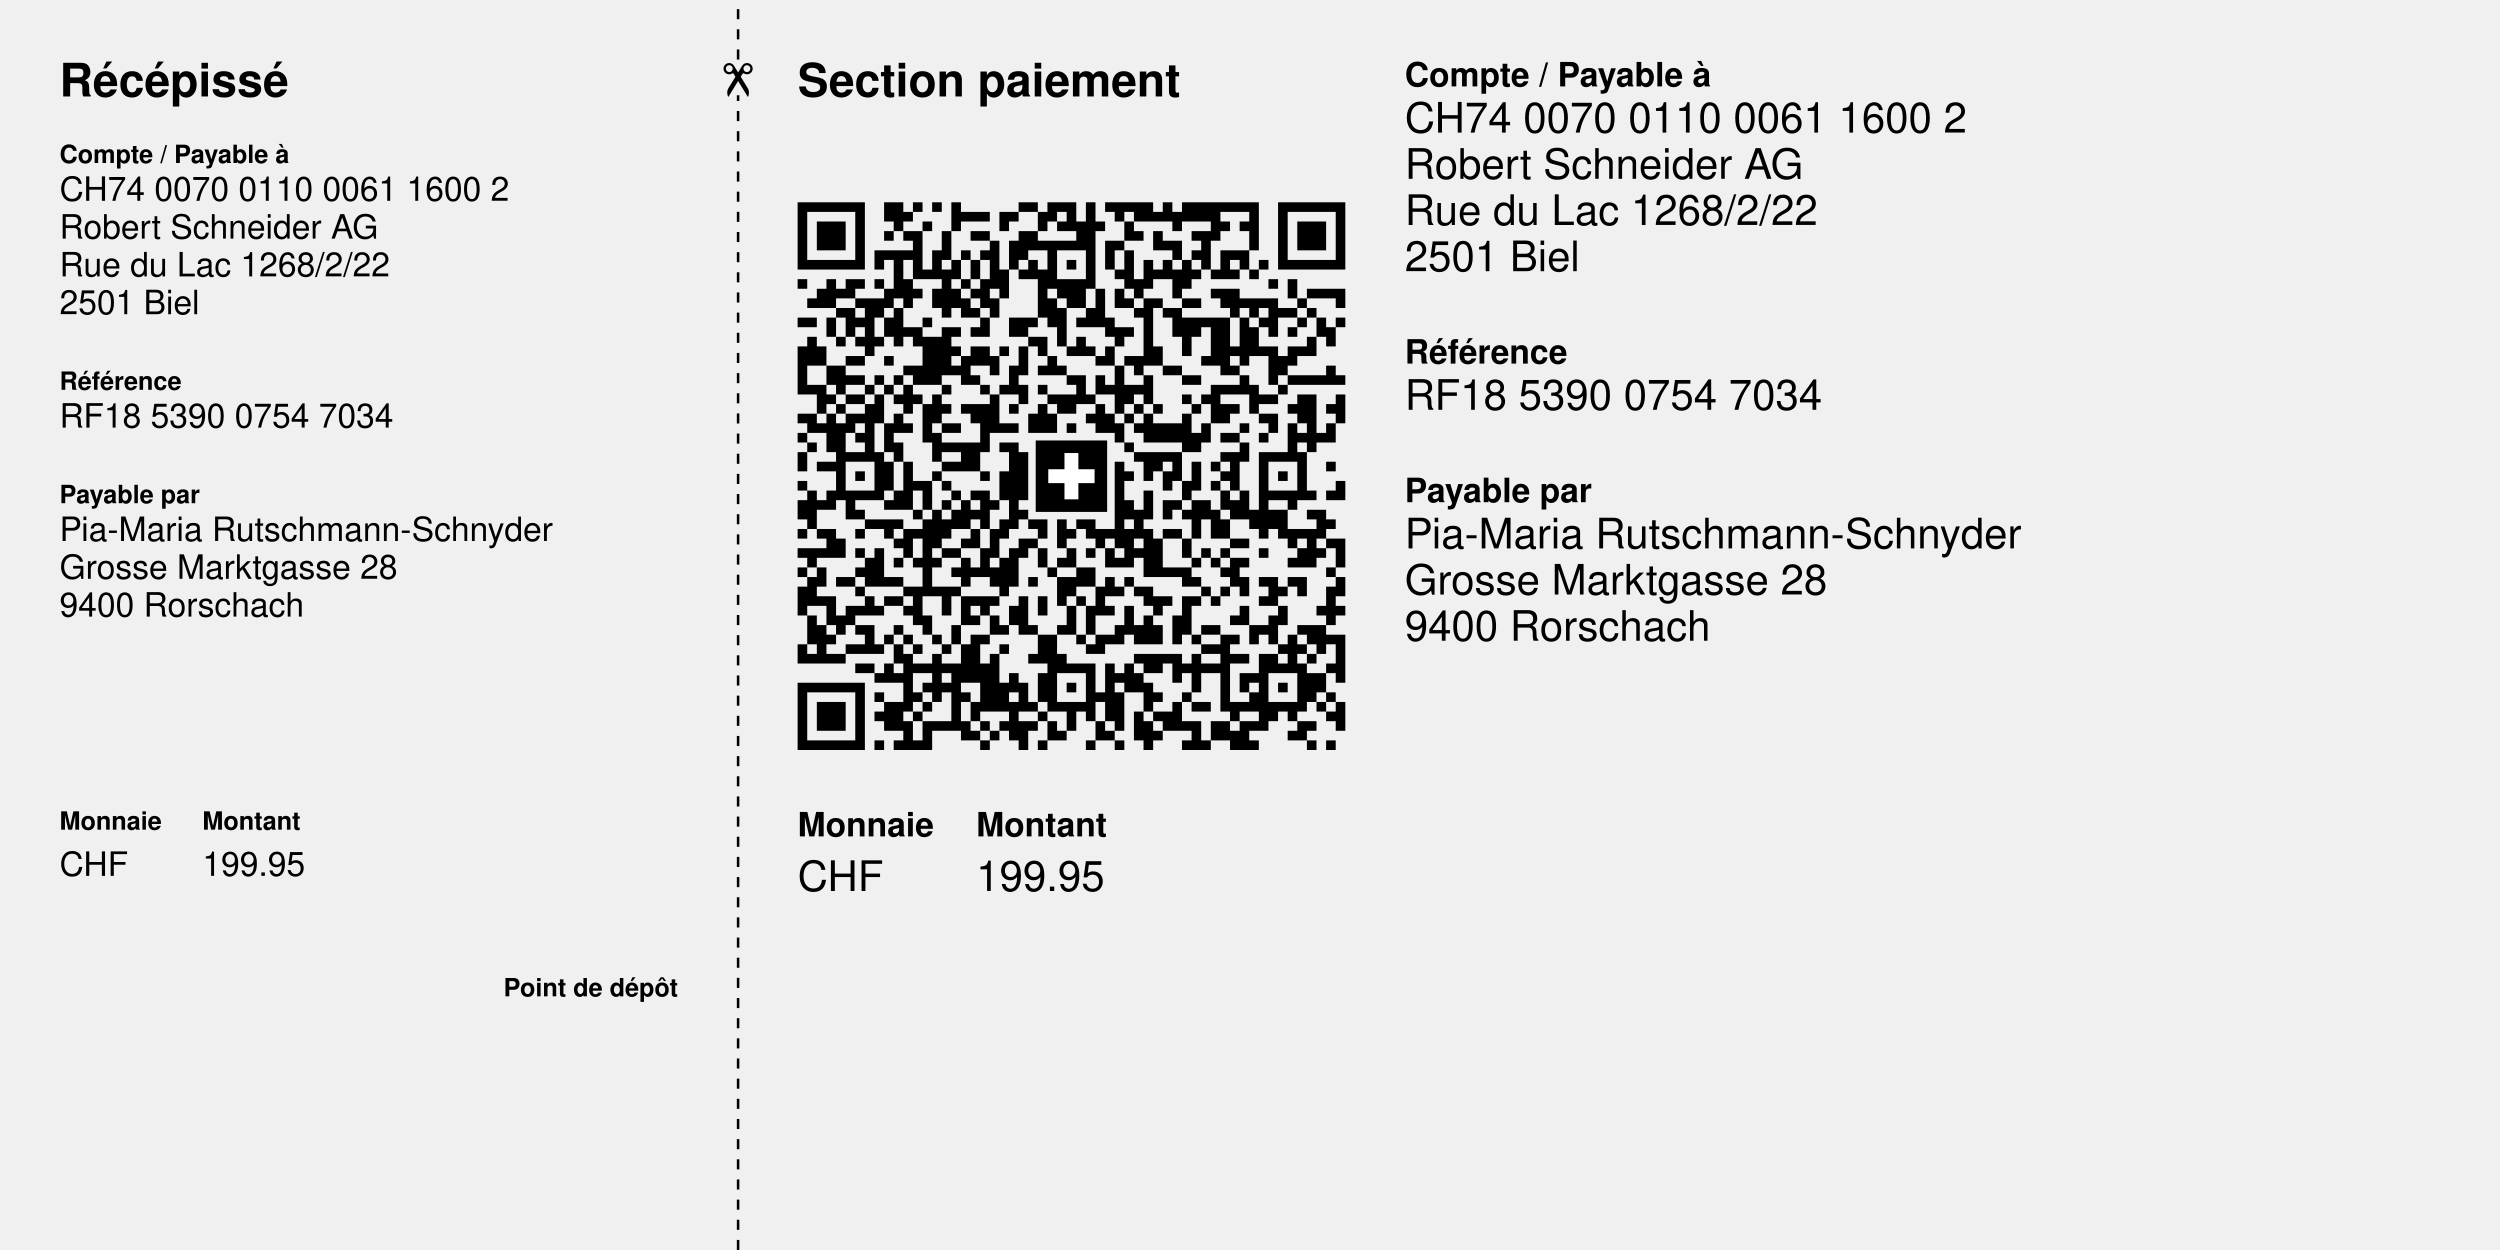
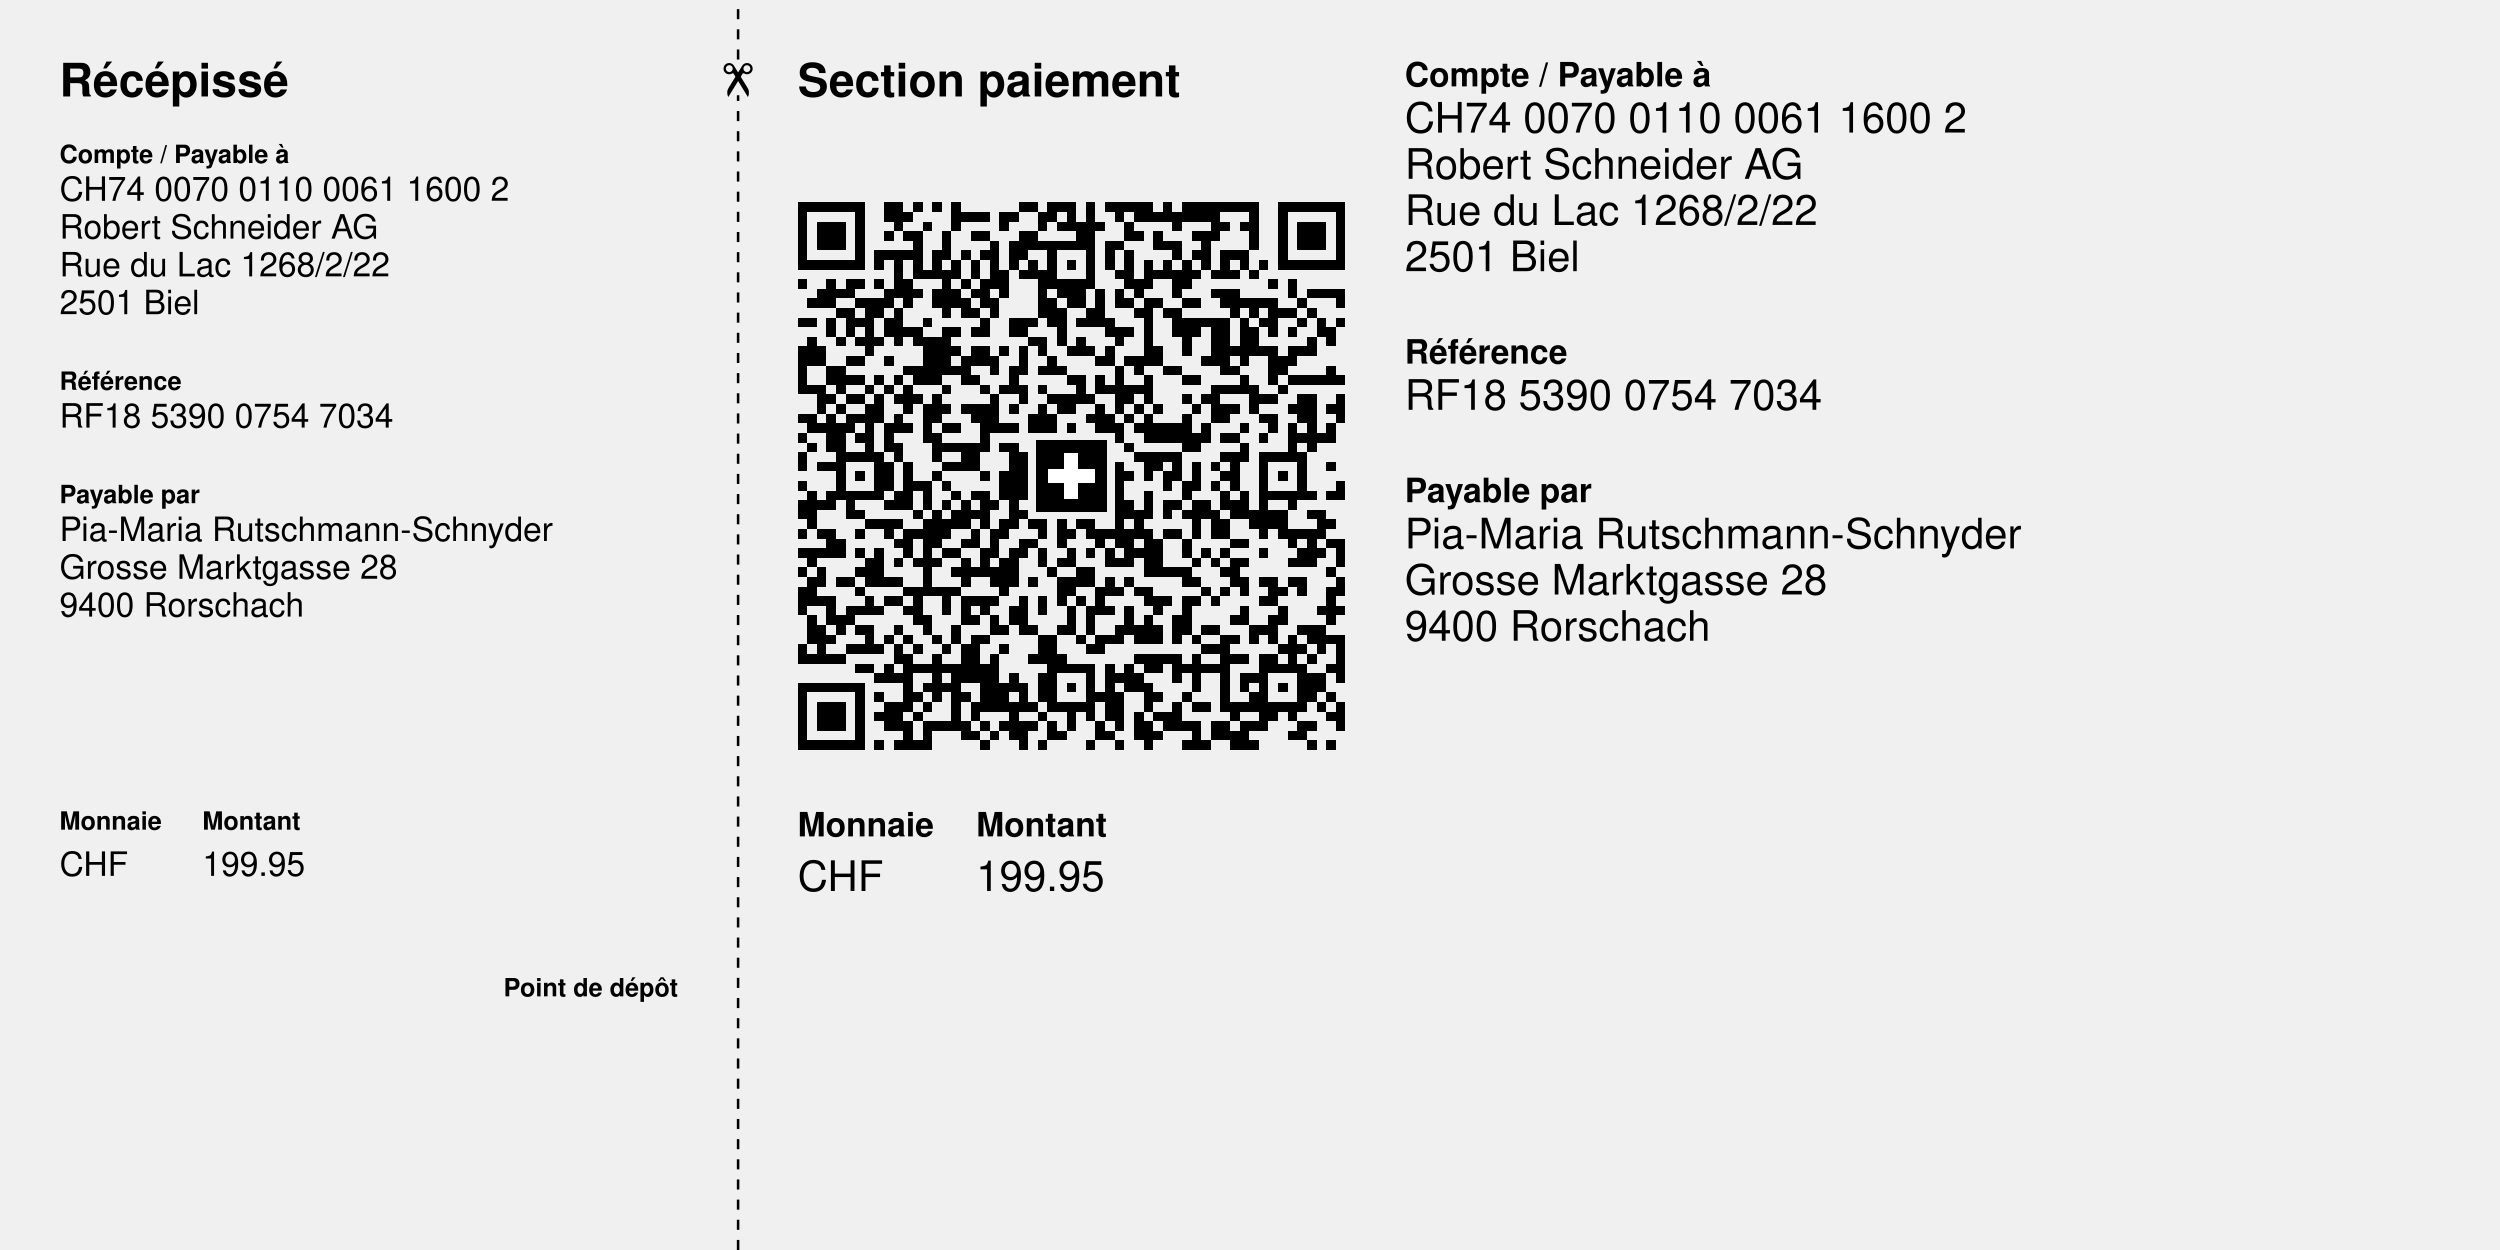
<svg xmlns="http://www.w3.org/2000/svg" width="210mm" height="105mm" version="1.1" viewBox="0 0 595.276 297.638">
  <g font-family="Helvetica,Arial,&quot;Liberation Sans&quot;" transform="translate(0 297.638)">
    <g transform="translate(189.921 0)">
      <text x="0" y="-274.665" font-size="11" font-weight="bold">Section paiement</text>
    </g>
    <g transform="translate(189.921 -119.055) scale(2.288)">
-       <path d="M0,-57h7v1h-7zm9,0h2v2h-2zm3,0h1v1h-1zm2,0h1v1h-1zm2,0h1v3h-1zm7,0h2v1h-2z m3,0h3v1h-3zm4,0h1v9h-1zm2,0h5v1h-5zm6,0h1v2h-1zm2,0h8v1h-8zm10,0h7v1h-7z m-50,1h1v6h-1zm6,0h1v6h-1zm5,0h1v1h-1zm6,0h3v1h-3zm4,0h2v1h-2zm4,0h2v1h-2z m3,0h1v2h-1zm5,0h1v1h-1zm2,0h3v1h-3zm4,0h5v1h-5zm8,0h1v4h-1zm3,0h1v6h-1z m6,0h1v6h-1zm-54,1h3v3h-3zm8,0h1v1h-1zm3,0h1v1h-1zm8,0h1v1h-1zm4,0h1v1h-1z m2,0h1v1h-1zm2,0h1v3h-1zm2,0h1v1h-1zm3,0h1v2h-1zm5,0h1v1h-1zm4,0h2v1h-2z m3,0h1v1h-1zm6,0h3v3h-3zm-43,1h1v1h-1zm2,0h2v1h-2zm4,0h1v3h-1zm3,0h2v1h-2z m5,0h2v2h-2zm12,0h1v1h-1zm2,0h1v2h-1zm4,0h3v1h-3zm-29,1h1v4h-1zm8,0h1v5h-1z m2,0h1v3h-1zm3,0h4v1h-4zm7,0h1v3h-1zm1,0h1v1h-1zm5,0h2v1h-2zm4,0h1v3h-1z m-34,1h4v1h-4zm6,0h1v3h-1zm3,0h1v1h-1zm2,0h1v1h-1zm4,0h1v1h-1zm3,0h1v4h-1z m8,0h1v4h-1zm5,0h1v1h-1zm2,0h1v1h-1zm3,0h3v1h-3zm-43,1h5v1h-5zm7,0h1v1h-1z m2,0h1v4h-1zm6,0h1v2h-1zm2,0h1v2h-1zm6,0h1v2h-1zm4,0h1v1h-1zm8,0h1v3h-1z m2,0h1v2h-1zm2,0h1v3h-1zm4,0h1v2h-1zm2,0h1v1h-1zm2,0h1v1h-1zm3,0h5v1h-5z m-38,1h1v1h-1zm2,0h1v5h-1zm6,0h1v3h-1zm2,0h1v1h-1zm2,0h1v5h-1zm8,0h1v1h-1z m4,0h1v1h-1zm2,0h1v3h-1zm2,0h1v1h-1zm2,0h1v1h-1zm2,0h1v1h-1zm2,0h1v1h-1z m-47,1h1v1h-1zm3,0h1v3h-1zm2,0h2v1h-2zm3,0h1v1h-1zm3,0h1v3h-1zm6,0h1v1h-1z m2,0h1v3h-1zm8,0h3v2h-3zm8,0h1v2h-1zm14,0h1v1h-1zm2,0h1v2h-1zm-49,1h1v2h-1z m2,0h2v1h-2zm5,0h1v2h-1zm3,0h1v1h-1zm2,0h1v2h-1zm2,0h1v2h-1zm2,0h1v1h-1z m13,0h1v4h-1zm2,0h1v2h-1zm10,0h3v1h-3zm10,0h4v1h-4zm-52,1h1v1h-1zm5,0h3v1h-3z m11,0h1v2h-1zm3,0h1v2h-1zm6,0h1v3h-1zm2,0h2v1h-2zm6,0h1v1h-1zm2,0h1v7h-1z m1,0h1v1h-1zm3,0h2v1h-2zm4,0h6v1h-6zm8,0h1v1h-1zm4,0h1v1h-1zm-52,1h2v1h-2z m3,0h1v5h-1zm1,0h1v1h-1zm2,0h1v4h-1zm8,0h1v1h-1zm9,0h1v4h-1zm3,0h1v2h-1z m5,0h1v1h-1zm3,0h2v1h-2zm7,0h1v1h-1zm2,0h1v1h-1zm2,0h3v1h-3zm4,0h1v1h-1z m-53,1h2v1h-2zm3,0h1v2h-1zm2,0h2v1h-2zm4,0h1v2h-1zm4,0h1v1h-1zm6,0h1v2h-1z m3,0h2v2h-2zm2,0h1v1h-1zm5,0h1v1h-1zm3,0h1v2h-1zm7,0h6v1h-6zm7,0h1v5h-1z m2,0h2v1h-2zm4,0h1v1h-1zm2,0h1v2h-1zm2,0h1v1h-1zm-51,1h1v1h-1zm6,0h2v1h-2z m4,0h1v5h-1zm1,0h1v1h-1zm2,0h1v1h-1zm15,0h2v1h-2zm6,0h3v1h-3zm4,0h2v4h-2z m4,0h1v3h-1zm2,0h1v1h-1zm2,0h1v1h-1zm4,0h1v2h-1zm-54,1h1v3h-1zm3,0h1v1h-1z m2,0h1v1h-1zm2,0h1v1h-1zm4,0h3v1h-3zm12,0h2v1h-2zm5,0h1v2h-1zm4,0h1v1h-1z m7,0h1v2h-1zm13,0h1v2h-1zm-53,1h1v5h-1zm2,0h1v2h-1zm11,0h2v4h-2zm3,0h1v1h-1z m2,0h2v2h-2zm3,0h1v1h-1zm2,0h1v3h-1zm2,0h1v1h-1zm3,0h1v1h-1zm2,0h1v1h-1z m2,0h1v2h-1zm5,0h1v2h-1zm8,0h1v1h-1zm3,0h2v1h-2zm3,0h2v1h-2zm-46,1h2v1h-2z m4,0h1v1h-1zm8,0h1v3h-1zm3,0h1v2h-1zm6,0h1v2h-1zm5,0h1v1h-1zm3,0h2v1h-2z m8,0h1v1h-1zm7,0h2v2h-2zm2,0h1v1h-1zm-48,1h2v2h-2zm8,0h2v1h-2zm5,0h1v1h-1z m6,0h1v3h-1zm3,0h1v1h-1zm2,0h1v1h-1zm6,0h1v5h-1zm2,0h1v1h-1zm3,0h2v1h-2z m6,0h2v1h-2zm11,0h1v2h-1zm-50,1h2v1h-2zm3,0h1v1h-1zm2,0h1v1h-1zm2,0h1v1h-1z m6,0h1v1h-1zm10,0h2v1h-2zm3,0h1v2h-1zm5,0h1v3h-1zm4,0h2v1h-2zm6,0h1v2h-1z m3,0h1v1h-1zm2,0h4v1h-4zm5,0h1v1h-1zm-55,1h2v1h-2zm3,0h1v1h-1zm3,0h1v1h-1z m2,0h1v1h-1zm2,0h1v3h-1zm4,0h1v1h-1zm4,0h1v1h-1zm2,0h1v1h-1zm2,0h1v2h-1z m2,0h1v1h-1zm4,0h1v2h-1zm3,0h1v1h-1zm2,0h2v1h-2zm9,0h1v4h-1zm1,0h2v1h-2z m3,0h1v3h-1zm3,0h1v1h-1zm-48,1h2v1h-2zm3,0h2v1h-2zm3,0h1v3h-1zm2,0h1v1h-1z m2,0h1v1h-1zm2,0h1v3h-1zm6,0h1v4h-1zm6,0h3v1h-3zm4,0h1v1h-1zm4,0h1v1h-1z m6,0h1v1h-1zm2,0h1v1h-1zm6,0h2v1h-2zm4,0h2v3h-2zm4,0h1v3h-1zm-54,1h1v1h-1z m2,0h1v1h-1zm3,0h1v6h-1zm6,0h1v4h-1zm2,0h1v1h-1zm2,0h3v1h-3zm5,0h1v1h-1z m3,0h1v3h-1zm2,0h2v1h-2zm4,0h1v3h-1zm4,0h1v1h-1zm2,0h1v1h-1zm4,0h1v1h-1z m3,0h2v1h-2zm7,0h1v1h-1zm4,0h1v1h-1zm-55,1h2v1h-2zm3,0h1v4h-1zm2,0h2v1h-2z m5,0h1v2h-1zm8,0h2v1h-2zm6,0h1v2h-1zm2,0h1v2h-1zm4,0h1v1h-1zm2,0h1v2h-1z m2,0h1v1h-1zm2,0h1v3h-1zm4,0h1v4h-1zm4,0h1v1h-1zm4,0h2v1h-2zm-47,1h2v1h-2z m3,0h1v8h-1zm1,0h1v1h-1zm4,0h1v3h-1zm2,0h1v1h-1zm4,0h2v1h-2zm4,0h1v3h-1z m2,0h2v1h-2zm7,0h1v1h-1zm5,0h1v2h-1zm2,0h1v1h-1zm2,0h3v2h-3zm5,0h1v2h-1z m4,0h1v1h-1zm3,0h1v1h-1zm2,0h1v4h-1zm2,0h1v3h-1zm2,0h1v2h-1zm-55,1h1v1h-1z m6,0h1v1h-1zm8,0h1v3h-1zm27,0h1v2h-1zm3,0h2v1h-2zm4,0h1v1h-1zm4,0h1v1h-1z m2,0h1v1h-1zm-53,1h1v1h-1zm9,0h1v2h-1zm5,0h4v1h-4zm6,0h2v1h-2zm13,0h1v1h-1z m12,0h1v2h-1zm-46,1h1v2h-1zm5,0h2v1h-2zm3,0h1v5h-1zm9,0h2v2h-2zm5,0h2v5h-2z m13,0h5v1h-5zm9,0h2v1h-2zm4,0h1v9h-1zm1,0h2v1h-2zm3,0h1v5h-1zm-50,1h2v1h-2z m7,0h1v3h-1zm2,0h1v5h-1zm4,0h2v1h-2zm18,0h1v9h-1zm3,0h2v1h-2zm3,0h1v2h-1z m2,0h1v3h-1zm2,0h1v1h-1zm2,0h1v3h-1zm10,0h1v1h-1zm-49,1h1v1h-1zm8,0h1v1h-1z m5,0h1v1h-1zm2,0h1v3h-1zm13,0h1v1h-1zm2,0h1v1h-1zm2,0h1v2h-1zm6,0h1v1h-1z m6,0h1v1h-1zm-50,1h1v1h-1zm12,0h2v1h-2zm3,0h1v1h-1zm25,0h1v2h-1zm3,0h1v1h-1z m13,0h1v2h-1zm-55,1h1v4h-1zm2,0h1v2h-1zm2,0h3v1h-3zm5,0h1v2h-1zm3,0h1v2h-1z m3,0h1v1h-1zm2,0h2v1h-2zm18,0h1v3h-1zm8,0h1v2h-1zm2,0h1v3h-1zm3,0h3v1h-3z m4,0h1v1h-1zm2,0h1v1h-1zm-55,1h1v2h-1zm2,0h1v1h-1zm3,0h1v2h-1zm4,0h1v1h-1z m6,0h1v1h-1zm2,0h1v3h-1zm2,0h1v3h-1zm1,0h1v1h-1zm2,0h1v3h-1zm12,0h1v2h-1z m4,0h2v1h-2zm3,0h2v2h-2zm4,0h1v2h-1zm6,0h1v1h-1zm-45,1h1v1h-1zm6,0h1v1h-1z m2,0h1v4h-1zm2,0h1v2h-1zm2,0h1v1h-1zm5,0h1v1h-1zm12,0h1v3h-1zm3,0h1v1h-1z m2,0h1v1h-1zm3,0h1v3h-1zm4,0h1v2h-1zm2,0h2v2h-2zm4,0h2v1h-2zm-46,1h4v1h-4z m6,0h1v8h-1zm2,0h1v2h-1zm6,0h1v2h-1zm3,0h2v1h-2zm3,0h1v3h-1zm2,0h2v1h-2z m12,0h1v2h-1zm3,0h1v2h-1zm10,0h2v1h-2zm-54,1h1v1h-1zm2,0h2v1h-2zm4,0h1v1h-1z m3,0h1v1h-1zm2,0h1v3h-1zm1,0h1v1h-1zm6,0h1v2h-1zm2,0h1v3h-1zm5,0h1v1h-1z m3,0h1v1h-1zm2,0h3v1h-3zm4,0h1v4h-1zm2,0h1v5h-1zm2,0h2v1h-2zm12,0h5v1h-5z m-47,1h2v2h-2zm7,0h1v1h-1zm7,0h1v1h-1zm6,0h2v1h-2zm8,0h1v1h-1zm6,0h1v4h-1z m3,0h1v2h-1zm5,0h2v1h-2zm6,0h1v1h-1zm2,0h1v3h-1zm2,0h2v1h-2zm-55,1h3v1h-3z m6,0h1v1h-1zm2,0h1v4h-1zm7,0h2v1h-2zm4,0h1v3h-1zm3,0h1v4h-1zm1,0h1v1h-1z m2,0h1v2h-1zm3,0h1v2h-1zm2,0h1v1h-1zm2,0h1v2h-1zm3,0h1v1h-1zm7,0h1v1h-1z m2,0h1v1h-1zm4,0h1v1h-1zm4,0h1v2h-1zm2,0h1v1h-1zm2,0h1v2h-1zm-55,1h1v1h-1z m6,0h1v3h-1zm3,0h1v1h-1zm2,0h1v1h-1zm2,0h1v1h-1zm3,0h1v3h-1zm4,0h1v4h-1z m6,0h1v1h-1zm6,0h1v1h-1zm8,0h1v1h-1zm2,0h1v1h-1zm2,0h1v3h-1zm1,0h1v1h-1z m5,0h1v1h-1zm-51,1h1v1h-1zm2,0h1v2h-1zm4,0h1v1h-1zm10,0h1v1h-1zm2,0h1v1h-1z m2,0h1v2h-1zm6,0h1v1h-1zm3,0h2v2h-2zm9,0h3v1h-3zm6,0h1v1h-1zm11,0h1v1h-1z m-54,1h1v3h-1zm3,0h2v1h-2zm5,0h2v1h-2zm15,0h1v1h-1zm3,0h2v2h-2zm5,0h1v2h-1z m2,0h1v1h-1zm6,0h2v1h-2zm6,0h1v2h-1zm2,0h2v1h-2zm3,0h2v1h-2zm5,0h1v2h-1z m-56,1h1v3h-1zm6,0h1v1h-1zm5,0h2v1h-2zm3,0h3v1h-3zm17,0h1v3h-1zm2,0h1v1h-1z m2,0h2v1h-2zm7,0h1v1h-1zm2,0h1v1h-1zm5,0h2v1h-2zm3,0h1v1h-1zm3,0h1v4h-1z m-53,1h2v1h-2zm5,0h1v2h-1zm2,0h2v1h-2zm3,0h1v3h-1zm3,0h1v2h-1zm2,0h4v1h-4z m6,0h1v4h-1zm2,0h1v2h-1zm2,0h1v1h-1zm2,0h1v1h-1zm7,0h3v1h-3zm4,0h1v4h-1z m1,0h1v1h-1zm2,0h1v1h-1zm5,0h2v1h-2zm-45,1h1v2h-1zm2,0h2v1h-2zm3,0h1v1h-1z m3,0h1v1h-1zm6,0h1v2h-1zm2,0h1v1h-1zm3,0h1v2h-1zm6,0h1v3h-1zm2,0h1v3h-1z m2,0h1v1h-1zm2,0h1v3h-1zm3,0h1v1h-1zm9,0h1v2h-1zm4,0h1v2h-1zm4,0h1v1h-1z m2,0h1v1h-1zm-55,1h1v3h-1zm3,0h2v1h-2zm9,0h1v2h-1zm5,0h1v1h-1zm2,0h1v2h-1z m16,0h1v3h-1zm3,0h1v3h-1zm6,0h1v1h-1zm4,0h1v3h-1zm-47,1h1v4h-1zm2,0h1v1h-1z m2,0h2v1h-2zm4,0h1v1h-1zm6,0h1v2h-1zm5,0h1v1h-1zm3,0h1v1h-1zm3,0h1v1h-1z m6,0h1v2h-1zm2,0h1v2h-1zm2,0h1v2h-1zm5,0h2v1h-2zm5,0h2v1h-2zm5,0h3v1h-3z m-49,1h1v1h-1zm4,0h1v2h-1zm2,0h1v1h-1zm2,0h1v1h-1zm3,0h1v1h-1zm4,0h1v5h-1z m1,0h1v1h-1zm6,0h2v3h-2zm4,0h1v1h-1zm2,0h2v1h-2zm10,0h1v1h-1zm3,0h1v8h-1z m1,0h1v1h-1zm2,0h1v1h-1zm4,0h1v4h-1zm2,0h4v1h-4zm-53,1h1v2h-1zm5,0h2v1h-2z m3,0h1v1h-1zm2,0h1v2h-1zm2,0h1v1h-1zm3,0h1v1h-1zm2,0h1v4h-1zm4,0h1v1h-1z m9,0h2v1h-2zm12,0h2v1h-2zm8,0h1v1h-1zm2,0h1v1h-1zm2,0h1v1h-1zm2,0h1v4h-1z m-55,1h1v1h-1zm2,0h2v1h-2zm8,0h1v6h-1zm3,0h1v5h-1zm6,0h1v6h-1zm4,0h1v1h-1z m3,0h1v2h-1zm8,0h5v1h-5zm6,0h1v4h-1zm4,0h2v1h-2zm3,0h1v8h-1zm1,0h1v2h-1z m4,0h1v1h-1zm-47,1h2v1h-2zm3,0h1v2h-1zm3,0h2v1h-2zm3,0h2v1h-2zm4,0h1v5h-1z m7,0h1v5h-1zm2,0h3v1h-3zm4,0h1v6h-1zm2,0h1v3h-1zm2,0h2v1h-2zm3,0h2v1h-2z m3,0h2v1h-2zm8,0h1v1h-1zm2,0h1v5h-1zm3,0h1v1h-1zm-47,1h1v1h-1zm2,0h1v1h-1z m6,0h1v6h-1zm6,0h1v2h-1zm3,0h1v3h-1zm5,0h1v5h-1zm3,0h1v1h-1zm2,0h1v2h-1z m4,0h1v1h-1zm7,0h2v1h-2zm7,0h2v2h-2zm-53,1h7v1h-7zm13,0h1v1h-1zm2,0h1v1h-1z m6,0h1v3h-1zm2,0h1v3h-1zm5,0h1v1h-1zm8,0h1v3h-1zm10,0h1v1h-1zm4,0h1v1h-1z m-50,1h1v6h-1zm6,0h1v6h-1zm2,0h1v1h-1zm4,0h1v1h-1zm5,0h1v1h-1zm14,0h1v1h-1z m2,0h1v4h-1zm4,0h1v1h-1zm3,0h1v1h-1zm7,0h1v2h-1zm6,0h1v1h-1zm2,0h1v1h-1z m-53,1h3v3h-3zm7,0h2v3h-2zm4,0h1v1h-1zm5,0h1v2h-1zm4,0h1v4h-1zm2,0h1v1h-1z m3,0h3v1h-3zm12,0h1v3h-1zm2,0h2v1h-2zm4,0h2v1h-2zm4,0h3v1h-3zm5,0h1v1h-1z m2,0h1v3h-1zm-48,1h1v1h-1zm4,0h1v1h-1zm13,0h1v1h-1zm3,0h1v2h-1zm7,0h1v3h-1z m2,0h2v1h-2zm8,0h1v1h-1zm4,0h1v1h-1zm2,0h1v1h-1zm4,0h1v1h-1zm-44,1h1v3h-1z m2,0h3v1h-3zm4,0h1v2h-1zm2,0h1v1h-1zm2,0h1v1h-1zm2,0h1v3h-1zm1,0h1v1h-1z m2,0h1v2h-1zm5,0h1v2h-1zm5,0h1v3h-1zm2,0h1v1h-1zm2,0h2v1h-2zm3,0h2v2h-2z m3,0h1v3h-1zm1,0h1v1h-1zm5,0h2v1h-2zm-39,1h1v2h-1zm5,0h1v1h-1zm2,0h1v1h-1z m7,0h1v1h-1zm5,0h1v1h-1zm5,0h1v1h-1zm4,0h1v2h-1zm4,0h1v2h-1zm6,0h2v1h-2z m-50,1h5v1h-5zm7,0h1v1h-1zm2,0h1v1h-1zm2,0h1v1h-1zm7,0h1v1h-1zm6,0h1v1h-1z m5,0h1v1h-1zm3,0h1v1h-1zm7,0h1v1h-1zm2,0h1v1h-1zm5,0h1v1h-1zm6,0h1v1h-1z m2,0h1v1h-1z" fill="#000000" />
+       <path fill="#000000" shape-rendering="crispEdges" d="M0,-57h7v1h-7zm9,0h2v2h-2zm3,0h1v1h-1zm2,0h1v1h-1zm2,0h1v3h-1zm7,0h2v1h-2z m3,0h3v1h-3zm4,0h1v9h-1zm2,0h5v1h-5zm6,0h1v2h-1zm2,0h8v1h-8zm10,0h7v1h-7z m-50,1h1v6h-1zm6,0h1v6h-1zm5,0h1v1h-1zm6,0h3v1h-3zm4,0h2v1h-2zm4,0h2v1h-2z m3,0h1v2h-1zm5,0h1v1h-1zm2,0h3v1h-3zm4,0h5v1h-5zm8,0h1v4h-1zm3,0h1v6h-1z m6,0h1v6h-1zm-54,1h3v3h-3zm8,0h1v1h-1zm3,0h1v1h-1zm8,0h1v1h-1zm4,0h1v1h-1z m2,0h1v1h-1zm2,0h1v3h-1zm2,0h1v1h-1zm3,0h1v2h-1zm5,0h1v1h-1zm4,0h2v1h-2z m3,0h1v1h-1zm6,0h3v3h-3zm-43,1h1v1h-1zm2,0h2v1h-2zm4,0h1v3h-1zm3,0h2v1h-2z m5,0h2v2h-2zm12,0h1v1h-1zm2,0h1v2h-1zm4,0h3v1h-3zm-29,1h1v4h-1zm8,0h1v5h-1z m2,0h1v3h-1zm3,0h4v1h-4zm7,0h1v3h-1zm1,0h1v1h-1zm5,0h2v1h-2zm4,0h1v3h-1z m-34,1h4v1h-4zm6,0h1v3h-1zm3,0h1v1h-1zm2,0h1v1h-1zm4,0h1v1h-1zm3,0h1v4h-1z m8,0h1v4h-1zm5,0h1v1h-1zm2,0h1v1h-1zm3,0h3v1h-3zm-43,1h5v1h-5zm7,0h1v1h-1z m2,0h1v4h-1zm6,0h1v2h-1zm2,0h1v2h-1zm6,0h1v2h-1zm4,0h1v1h-1zm8,0h1v3h-1z m2,0h1v2h-1zm2,0h1v3h-1zm4,0h1v2h-1zm2,0h1v1h-1zm2,0h1v1h-1zm3,0h5v1h-5z m-38,1h1v1h-1zm2,0h1v5h-1zm6,0h1v3h-1zm2,0h1v1h-1zm2,0h1v5h-1zm8,0h1v1h-1z m4,0h1v1h-1zm2,0h1v3h-1zm2,0h1v1h-1zm2,0h1v1h-1zm2,0h1v1h-1zm2,0h1v1h-1z m-47,1h1v1h-1zm3,0h1v3h-1zm2,0h2v1h-2zm3,0h1v1h-1zm3,0h1v3h-1zm6,0h1v1h-1z m2,0h1v3h-1zm8,0h3v2h-3zm8,0h1v2h-1zm14,0h1v1h-1zm2,0h1v2h-1zm-49,1h1v2h-1z m2,0h2v1h-2zm5,0h1v2h-1zm3,0h1v1h-1zm2,0h1v2h-1zm2,0h1v2h-1zm2,0h1v1h-1z m13,0h1v4h-1zm2,0h1v2h-1zm10,0h3v1h-3zm10,0h4v1h-4zm-52,1h1v1h-1zm5,0h3v1h-3z m11,0h1v2h-1zm3,0h1v2h-1zm6,0h1v3h-1zm2,0h2v1h-2zm6,0h1v1h-1zm2,0h1v7h-1z m1,0h1v1h-1zm3,0h2v1h-2zm4,0h6v1h-6zm8,0h1v1h-1zm4,0h1v1h-1zm-52,1h2v1h-2z m3,0h1v5h-1zm1,0h1v1h-1zm2,0h1v4h-1zm8,0h1v1h-1zm9,0h1v4h-1zm3,0h1v2h-1z m5,0h1v1h-1zm3,0h2v1h-2zm7,0h1v1h-1zm2,0h1v1h-1zm2,0h3v1h-3zm4,0h1v1h-1z m-53,1h2v1h-2zm3,0h1v2h-1zm2,0h2v1h-2zm4,0h1v2h-1zm4,0h1v1h-1zm6,0h1v2h-1z m3,0h2v2h-2zm2,0h1v1h-1zm5,0h1v1h-1zm3,0h1v2h-1zm7,0h6v1h-6zm7,0h1v5h-1z m2,0h2v1h-2zm4,0h1v1h-1zm2,0h1v2h-1zm2,0h1v1h-1zm-51,1h1v1h-1zm6,0h2v1h-2z m4,0h1v5h-1zm1,0h1v1h-1zm2,0h1v1h-1zm15,0h2v1h-2zm6,0h3v1h-3zm4,0h2v4h-2z m4,0h1v3h-1zm2,0h1v1h-1zm2,0h1v1h-1zm4,0h1v2h-1zm-54,1h1v3h-1zm3,0h1v1h-1z m2,0h1v1h-1zm2,0h1v1h-1zm4,0h3v1h-3zm12,0h2v1h-2zm5,0h1v2h-1zm4,0h1v1h-1z m7,0h1v2h-1zm13,0h1v2h-1zm-53,1h1v5h-1zm2,0h1v2h-1zm11,0h2v4h-2zm3,0h1v1h-1z m2,0h2v2h-2zm3,0h1v1h-1zm2,0h1v3h-1zm2,0h1v1h-1zm3,0h1v1h-1zm2,0h1v1h-1z m2,0h1v2h-1zm5,0h1v2h-1zm8,0h1v1h-1zm3,0h2v1h-2zm3,0h2v1h-2zm-46,1h2v1h-2z m4,0h1v1h-1zm8,0h1v3h-1zm3,0h1v2h-1zm6,0h1v2h-1zm5,0h1v1h-1zm3,0h2v1h-2z m8,0h1v1h-1zm7,0h2v2h-2zm2,0h1v1h-1zm-48,1h2v2h-2zm8,0h2v1h-2zm5,0h1v1h-1z m6,0h1v3h-1zm3,0h1v1h-1zm2,0h1v1h-1zm6,0h1v5h-1zm2,0h1v1h-1zm3,0h2v1h-2z m6,0h2v1h-2zm11,0h1v2h-1zm-50,1h2v1h-2zm3,0h1v1h-1zm2,0h1v1h-1zm2,0h1v1h-1z m6,0h1v1h-1zm10,0h2v1h-2zm3,0h1v2h-1zm5,0h1v3h-1zm4,0h2v1h-2zm6,0h1v2h-1z m3,0h1v1h-1zm2,0h4v1h-4zm5,0h1v1h-1zm-55,1h2v1h-2zm3,0h1v1h-1zm3,0h1v1h-1z m2,0h1v1h-1zm2,0h1v3h-1zm4,0h1v1h-1zm4,0h1v1h-1zm2,0h1v1h-1zm2,0h1v2h-1z m2,0h1v1h-1zm4,0h1v2h-1zm3,0h1v1h-1zm2,0h2v1h-2zm9,0h1v4h-1zm1,0h2v1h-2z m3,0h1v3h-1zm3,0h1v1h-1zm-48,1h2v1h-2zm3,0h2v1h-2zm3,0h1v3h-1zm2,0h1v1h-1z m2,0h1v1h-1zm2,0h1v3h-1zm6,0h1v4h-1zm6,0h3v1h-3zm4,0h1v1h-1zm4,0h1v1h-1z m6,0h1v1h-1zm2,0h1v1h-1zm6,0h2v1h-2zm4,0h2v3h-2zm4,0h1v3h-1zm-54,1h1v1h-1z m2,0h1v1h-1zm3,0h1v6h-1zm6,0h1v4h-1zm2,0h1v1h-1zm2,0h3v1h-3zm5,0h1v1h-1z m3,0h1v3h-1zm2,0h2v1h-2zm4,0h1v3h-1zm4,0h1v1h-1zm2,0h1v1h-1zm4,0h1v1h-1z m3,0h2v1h-2zm7,0h1v1h-1zm4,0h1v1h-1zm-55,1h2v1h-2zm3,0h1v4h-1zm2,0h2v1h-2z m5,0h1v2h-1zm8,0h2v1h-2zm6,0h1v2h-1zm2,0h1v2h-1zm4,0h1v1h-1zm2,0h1v2h-1z m2,0h1v1h-1zm2,0h1v3h-1zm4,0h1v4h-1zm4,0h1v1h-1zm4,0h2v1h-2zm-47,1h2v1h-2z m3,0h1v8h-1zm1,0h1v1h-1zm4,0h1v3h-1zm2,0h1v1h-1zm4,0h2v1h-2zm4,0h1v3h-1z m2,0h2v1h-2zm7,0h1v1h-1zm5,0h1v2h-1zm2,0h1v1h-1zm2,0h3v2h-3zm5,0h1v2h-1z m4,0h1v1h-1zm3,0h1v1h-1zm2,0h1v4h-1zm2,0h1v3h-1zm2,0h1v2h-1zm-55,1h1v1h-1z m6,0h1v1h-1zm8,0h1v3h-1zm27,0h1v2h-1zm3,0h2v1h-2zm4,0h1v1h-1zm4,0h1v1h-1z m2,0h1v1h-1zm-53,1h1v1h-1zm9,0h1v2h-1zm5,0h4v1h-4zm6,0h2v1h-2zm13,0h1v1h-1z m12,0h1v2h-1zm-46,1h1v2h-1zm5,0h2v1h-2zm3,0h1v5h-1zm9,0h2v2h-2zm5,0h2v5h-2z m13,0h5v1h-5zm9,0h2v1h-2zm4,0h1v9h-1zm1,0h2v1h-2zm3,0h1v5h-1zm-50,1h2v1h-2z m7,0h1v3h-1zm2,0h1v5h-1zm4,0h2v1h-2zm18,0h1v9h-1zm3,0h2v1h-2zm3,0h1v2h-1z m2,0h1v3h-1zm2,0h1v1h-1zm2,0h1v3h-1zm10,0h1v1h-1zm-49,1h1v1h-1zm8,0h1v1h-1z m5,0h1v1h-1zm2,0h1v3h-1zm13,0h1v1h-1zm2,0h1v1h-1zm2,0h1v2h-1zm6,0h1v1h-1z m6,0h1v1h-1zm-50,1h1v1h-1zm12,0h2v1h-2zm3,0h1v1h-1zm25,0h1v2h-1zm3,0h1v1h-1z m13,0h1v2h-1zm-55,1h1v4h-1zm2,0h1v2h-1zm2,0h3v1h-3zm5,0h1v2h-1zm3,0h1v2h-1z m3,0h1v1h-1zm2,0h2v1h-2zm18,0h1v3h-1zm8,0h1v2h-1zm2,0h1v3h-1zm3,0h3v1h-3z m4,0h1v1h-1zm2,0h1v1h-1zm-55,1h1v2h-1zm2,0h1v1h-1zm3,0h1v2h-1zm4,0h1v1h-1z m6,0h1v1h-1zm2,0h1v3h-1zm2,0h1v3h-1zm1,0h1v1h-1zm2,0h1v3h-1zm12,0h1v2h-1z m4,0h2v1h-2zm3,0h2v2h-2zm4,0h1v2h-1zm6,0h1v1h-1zm-45,1h1v1h-1zm6,0h1v1h-1z m2,0h1v4h-1zm2,0h1v2h-1zm2,0h1v1h-1zm5,0h1v1h-1zm12,0h1v3h-1zm3,0h1v1h-1z m2,0h1v1h-1zm3,0h1v3h-1zm4,0h1v2h-1zm2,0h2v2h-2zm4,0h2v1h-2zm-46,1h4v1h-4z m6,0h1v8h-1zm2,0h1v2h-1zm6,0h1v2h-1zm3,0h2v1h-2zm3,0h1v3h-1zm2,0h2v1h-2z m12,0h1v2h-1zm3,0h1v2h-1zm10,0h2v1h-2zm-54,1h1v1h-1zm2,0h2v1h-2zm4,0h1v1h-1z m3,0h1v1h-1zm2,0h1v3h-1zm1,0h1v1h-1zm6,0h1v2h-1zm2,0h1v3h-1zm5,0h1v1h-1z m3,0h1v1h-1zm2,0h3v1h-3zm4,0h1v4h-1zm2,0h1v5h-1zm2,0h2v1h-2zm12,0h5v1h-5z m-47,1h2v2h-2zm7,0h1v1h-1zm7,0h1v1h-1zm6,0h2v1h-2zm8,0h1v1h-1zm6,0h1v4h-1z m3,0h1v2h-1zm5,0h2v1h-2zm6,0h1v1h-1zm2,0h1v3h-1zm2,0h2v1h-2zm-55,1h3v1h-3z m6,0h1v1h-1zm2,0h1v4h-1zm7,0h2v1h-2zm4,0h1v3h-1zm3,0h1v4h-1zm1,0h1v1h-1z m2,0h1v2h-1zm3,0h1v2h-1zm2,0h1v1h-1zm2,0h1v2h-1zm3,0h1v1h-1zm7,0h1v1h-1z m2,0h1v1h-1zm4,0h1v1h-1zm4,0h1v2h-1zm2,0h1v1h-1zm2,0h1v2h-1zm-55,1h1v1h-1z m6,0h1v3h-1zm3,0h1v1h-1zm2,0h1v1h-1zm2,0h1v1h-1zm3,0h1v3h-1zm4,0h1v4h-1z m6,0h1v1h-1zm6,0h1v1h-1zm8,0h1v1h-1zm2,0h1v1h-1zm2,0h1v3h-1zm1,0h1v1h-1z m5,0h1v1h-1zm-51,1h1v1h-1zm2,0h1v2h-1zm4,0h1v1h-1zm10,0h1v1h-1zm2,0h1v1h-1z m2,0h1v2h-1zm6,0h1v1h-1zm3,0h2v2h-2zm9,0h3v1h-3zm6,0h1v1h-1zm11,0h1v1h-1z m-54,1h1v3h-1zm3,0h2v1h-2zm5,0h2v1h-2zm15,0h1v1h-1zm3,0h2v2h-2zm5,0h1v2h-1z m2,0h1v1h-1zm6,0h2v1h-2zm6,0h1v2h-1zm2,0h2v1h-2zm3,0h2v1h-2zm5,0h1v2h-1z m-56,1h1v3h-1zm6,0h1v1h-1zm5,0h2v1h-2zm3,0h3v1h-3zm17,0h1v3h-1zm2,0h1v1h-1z m2,0h2v1h-2zm7,0h1v1h-1zm2,0h1v1h-1zm5,0h2v1h-2zm3,0h1v1h-1zm3,0h1v4h-1z m-53,1h2v1h-2zm5,0h1v2h-1zm2,0h2v1h-2zm3,0h1v3h-1zm3,0h1v2h-1zm2,0h4v1h-4z m6,0h1v4h-1zm2,0h1v2h-1zm2,0h1v1h-1zm2,0h1v1h-1zm7,0h3v1h-3zm4,0h1v4h-1z m1,0h1v1h-1zm2,0h1v1h-1zm5,0h2v1h-2zm-45,1h1v2h-1zm2,0h2v1h-2zm3,0h1v1h-1z m3,0h1v1h-1zm6,0h1v2h-1zm2,0h1v1h-1zm3,0h1v2h-1zm6,0h1v3h-1zm2,0h1v3h-1z m2,0h1v1h-1zm2,0h1v3h-1zm3,0h1v1h-1zm9,0h1v2h-1zm4,0h1v2h-1zm4,0h1v1h-1z m2,0h1v1h-1zm-55,1h1v3h-1zm3,0h2v1h-2zm9,0h1v2h-1zm5,0h1v1h-1zm2,0h1v2h-1z m16,0h1v3h-1zm3,0h1v3h-1zm6,0h1v1h-1zm4,0h1v3h-1zm-47,1h1v4h-1zm2,0h1v1h-1z m2,0h2v1h-2zm4,0h1v1h-1zm6,0h1v2h-1zm5,0h1v1h-1zm3,0h1v1h-1zm3,0h1v1h-1z m6,0h1v2h-1zm2,0h1v2h-1zm2,0h1v2h-1zm5,0h2v1h-2zm5,0h2v1h-2zm5,0h3v1h-3z m-49,1h1v1h-1zm4,0h1v2h-1zm2,0h1v1h-1zm2,0h1v1h-1zm3,0h1v1h-1zm4,0h1v5h-1z m1,0h1v1h-1zm6,0h2v3h-2zm4,0h1v1h-1zm2,0h2v1h-2zm10,0h1v1h-1zm3,0h1v8h-1z m1,0h1v1h-1zm2,0h1v1h-1zm4,0h1v4h-1zm2,0h4v1h-4zm-53,1h1v2h-1zm5,0h2v1h-2z m3,0h1v1h-1zm2,0h1v2h-1zm2,0h1v1h-1zm3,0h1v1h-1zm2,0h1v4h-1zm4,0h1v1h-1z m9,0h2v1h-2zm12,0h2v1h-2zm8,0h1v1h-1zm2,0h1v1h-1zm2,0h1v1h-1zm2,0h1v4h-1z m-55,1h1v1h-1zm2,0h2v1h-2zm8,0h1v6h-1zm3,0h1v5h-1zm6,0h1v6h-1zm4,0h1v1h-1z m3,0h1v2h-1zm8,0h5v1h-5zm6,0h1v4h-1zm4,0h2v1h-2zm3,0h1v8h-1zm1,0h1v2h-1z m4,0h1v1h-1zm-47,1h2v1h-2zm3,0h1v2h-1zm3,0h2v1h-2zm3,0h2v1h-2zm4,0h1v5h-1z m7,0h1v5h-1zm2,0h3v1h-3zm4,0h1v6h-1zm2,0h1v3h-1zm2,0h2v1h-2zm3,0h2v1h-2z m3,0h2v1h-2zm8,0h1v1h-1zm2,0h1v5h-1zm3,0h1v1h-1zm-47,1h1v1h-1zm2,0h1v1h-1z m6,0h1v6h-1zm6,0h1v2h-1zm3,0h1v3h-1zm5,0h1v5h-1zm3,0h1v1h-1zm2,0h1v2h-1z m4,0h1v1h-1zm7,0h2v1h-2zm7,0h2v2h-2zm-53,1h7v1h-7zm13,0h1v1h-1zm2,0h1v1h-1z m6,0h1v3h-1zm2,0h1v3h-1zm5,0h1v1h-1zm8,0h1v3h-1zm10,0h1v1h-1zm4,0h1v1h-1z m-50,1h1v6h-1zm6,0h1v6h-1zm2,0h1v1h-1zm4,0h1v1h-1zm5,0h1v1h-1zm14,0h1v1h-1z m2,0h1v4h-1zm4,0h1v1h-1zm3,0h1v1h-1zm7,0h1v2h-1zm6,0h1v1h-1zm2,0h1v1h-1z m-53,1h3v3h-3zm7,0h2v3h-2zm4,0h1v1h-1zm5,0h1v2h-1zm4,0h1v4h-1zm2,0h1v1h-1z m3,0h3v1h-3zm12,0h1v3h-1zm2,0h2v1h-2zm4,0h2v1h-2zm4,0h3v1h-3zm5,0h1v1h-1z m2,0h1v3h-1zm-48,1h1v1h-1zm4,0h1v1h-1zm13,0h1v1h-1zm3,0h1v2h-1zm7,0h1v3h-1z m2,0h2v1h-2zm8,0h1v1h-1zm4,0h1v1h-1zm2,0h1v1h-1zm4,0h1v1h-1zm-44,1h1v3h-1z m2,0h3v1h-3zm4,0h1v2h-1zm2,0h1v1h-1zm2,0h1v1h-1zm2,0h1v3h-1zm1,0h1v1h-1z m2,0h1v2h-1zm5,0h1v2h-1zm5,0h1v3h-1zm2,0h1v1h-1zm2,0h2v1h-2zm3,0h2v2h-2z m3,0h1v3h-1zm1,0h1v1h-1zm5,0h2v1h-2zm-39,1h1v2h-1zm5,0h1v1h-1zm2,0h1v1h-1z m7,0h1v1h-1zm5,0h1v1h-1zm5,0h1v1h-1zm4,0h1v2h-1zm4,0h1v2h-1zm6,0h2v1h-2z m-50,1h5v1h-5zm7,0h1v1h-1zm2,0h1v1h-1zm2,0h1v1h-1zm7,0h1v1h-1zm6,0h1v1h-1z m5,0h1v1h-1zm3,0h1v1h-1zm7,0h1v1h-1zm2,0h1v1h-1zm5,0h1v1h-1zm6,0h1v1h-1z m2,0h1v1h-1z" />
    </g>
    <g transform="translate(189.921 -119.055)">
-       <path d="M56.693,-73.701h17.008v17.008h-17.008z" fill="#000000" />
-       <path d="M63.543,-70.709h3.307v11.024h-3.307zm-3.858,3.858h11.024v3.307h-11.024z" fill="#FFFFFF" />
+       <path fill="#000000" shape-rendering="crispEdges" d="M56.693,-73.701h17.008v17.008h-17.008z" />
+       <path fill="#FFFFFF" shape-rendering="crispEdges" d="M63.543,-70.709h3.307v11.024h-3.307zm-3.858,3.858h11.024v3.307h-11.024z" />
    </g>
    <g transform="translate(189.921 0)">
      <text x="0" y="-98.482" font-size="8" font-weight="bold">Monnaie</text>
      <text x="0" y="-85.482" font-size="10">CHF</text>
      <text x="42.52" y="-98.482" font-size="8" font-weight="bold">Montant</text>
      <text x="42.52" y="-85.482" font-size="10">199.95</text>
    </g>
    <g transform="translate(334.488 0)">
      <text x="0" y="-277.065" font-size="8" font-weight="bold">Compte / Payable à</text>
      <text x="0" y="-266.065" font-size="10">CH74 0070 0110 0061 1600 2</text>
      <text x="0" y="-255.065" font-size="10">Robert Schneider AG</text>
      <text x="0" y="-244.065" font-size="10">Rue du Lac 1268/2/22</text>
      <text x="0" y="-233.065" font-size="10">2501 Biel</text>
      <text x="0" y="-211.065" font-size="8" font-weight="bold">Référence</text>
      <text x="0" y="-200.065" font-size="10">RF18 5390 0754 7034</text>
      <text x="0" y="-178.065" font-size="8" font-weight="bold">Payable par</text>
      <text x="0" y="-167.065" font-size="10">Pia-Maria Rutschmann-Schnyder</text>
      <text x="0" y="-156.065" font-size="10">Grosse Marktgasse 28</text>
      <text x="0" y="-145.065" font-size="10">9400 Rorschach</text>
    </g>
    <g transform="translate(14.173 0)">
      <text x="0" y="-274.665" font-size="11" font-weight="bold">Récépissé</text>
      <text x="0" y="-258.822" font-size="6" font-weight="bold">Compte / Payable à</text>
      <text x="0" y="-249.822" font-size="8">CH74 0070 0110 0061 1600 2</text>
      <text x="0" y="-240.822" font-size="8">Robert Schneider AG</text>
      <text x="0" y="-231.822" font-size="8">Rue du Lac 1268/2/22</text>
      <text x="0" y="-222.822" font-size="8">2501 Biel</text>
      <text x="0" y="-204.822" font-size="6" font-weight="bold">Référence</text>
      <text x="0" y="-195.822" font-size="8">RF18 5390 0754 7034</text>
      <text x="0" y="-177.822" font-size="6" font-weight="bold">Payable par</text>
      <text x="0" y="-168.822" font-size="8">Pia-Maria Rutschmann-Schnyder</text>
      <text x="0" y="-159.822" font-size="8">Grosse Marktgasse 28</text>
      <text x="0" y="-150.822" font-size="8">9400 Rorschach</text>
      <text x="0" y="-100.082" font-size="6" font-weight="bold">Monnaie</text>
      <text x="0" y="-89.082" font-size="8">CHF</text>
      <text x="34.016" y="-100.082" font-size="6" font-weight="bold">Montant</text>
      <text x="34.016" y="-89.082" font-size="8">199.95</text>
      <text x="105.732" y="-60.397" font-size="6" font-weight="bold">Point de dépôt</text>
    </g>
-     <path d="M175.748,0l0,-274.961m0,-8.504l0,-14.173" stroke="#000000" stroke-width="0.6" stroke-dasharray="2.4" fill="none" />
+     <path stroke="#000000" stroke-width="0.6" stroke-dasharray="2.4" fill="none" d="M175.748,0l0,-274.961m0,-8.504l0,-14.173" />
    <g transform="translate(172.687 -274.535) scale(0.006)">
-       <path d="M131.754,-359.388c-33.041,54.539,-52.384,110.154,-52.384,192.144c0,62.702,15.27,120.654,41.122,167.596l567.598,-926.232c10.25,-16.724,34.279,-23.091,63.969,-5.805c33.06,19.242,71.495,30.268,112.507,30.268 c123.676,0,223.937,-100.261,223.937,-223.937c0,-123.676,-100.261,-223.937,-223.937,-223.937c-76.348,0,-143.773,38.208,-184.195,96.548l-548.617,893.353zm728.561,-904.861c75.929,0,137.48,61.551,137.48,137.48 c0,75.929,-61.551,137.48,-137.48,137.48c-75.929,0,-137.48,-61.551,-137.48,-137.48c0,-75.929,61.551,-137.48,137.48,-137.48z" fill="#000000" />
+       <path fill="#000000" d="M131.754,-359.388c-33.041,54.539,-52.384,110.154,-52.384,192.144c0,62.702,15.27,120.654,41.122,167.596l567.598,-926.232c10.25,-16.724,34.279,-23.091,63.969,-5.805c33.06,19.242,71.495,30.268,112.507,30.268 c123.676,0,223.937,-100.261,223.937,-223.937c0,-123.676,-100.261,-223.937,-223.937,-223.937c-76.348,0,-143.773,38.208,-184.195,96.548l-548.617,893.353zm728.561,-904.861c75.929,0,137.48,61.551,137.48,137.48 c0,75.929,-61.551,137.48,-137.48,137.48c-75.929,0,-137.48,-61.551,-137.48,-137.48c0,-75.929,61.551,-137.48,137.48,-137.48z" />
    </g>
    <g transform="translate(178.809 -274.535) scale(-0.006 0.006)">
-       <path d="M131.754,-359.388c-33.041,54.539,-52.384,110.154,-52.384,192.144c0,62.702,15.27,120.654,41.122,167.596l567.598,-926.232c10.25,-16.724,34.279,-23.091,63.969,-5.805c33.06,19.242,71.495,30.268,112.507,30.268 c123.676,0,223.937,-100.261,223.937,-223.937c0,-123.676,-100.261,-223.937,-223.937,-223.937c-76.348,0,-143.773,38.208,-184.195,96.548l-548.617,893.353zm728.561,-904.861c75.929,0,137.48,61.551,137.48,137.48 c0,75.929,-61.551,137.48,-137.48,137.48c-75.929,0,-137.48,-61.551,-137.48,-137.48c0,-75.929,61.551,-137.48,137.48,-137.48z" fill="#000000" />
+       <path fill="#000000" d="M131.754,-359.388c-33.041,54.539,-52.384,110.154,-52.384,192.144c0,62.702,15.27,120.654,41.122,167.596l567.598,-926.232c10.25,-16.724,34.279,-23.091,63.969,-5.805c33.06,19.242,71.495,30.268,112.507,30.268 c123.676,0,223.937,-100.261,223.937,-223.937c0,-123.676,-100.261,-223.937,-223.937,-223.937c-76.348,0,-143.773,38.208,-184.195,96.548l-548.617,893.353zm728.561,-904.861c75.929,0,137.48,61.551,137.48,137.48 c0,75.929,-61.551,137.48,-137.48,137.48c-75.929,0,-137.48,-61.551,-137.48,-137.48c0,-75.929,61.551,-137.48,137.48,-137.48z" />
    </g>
  </g>
</svg>
